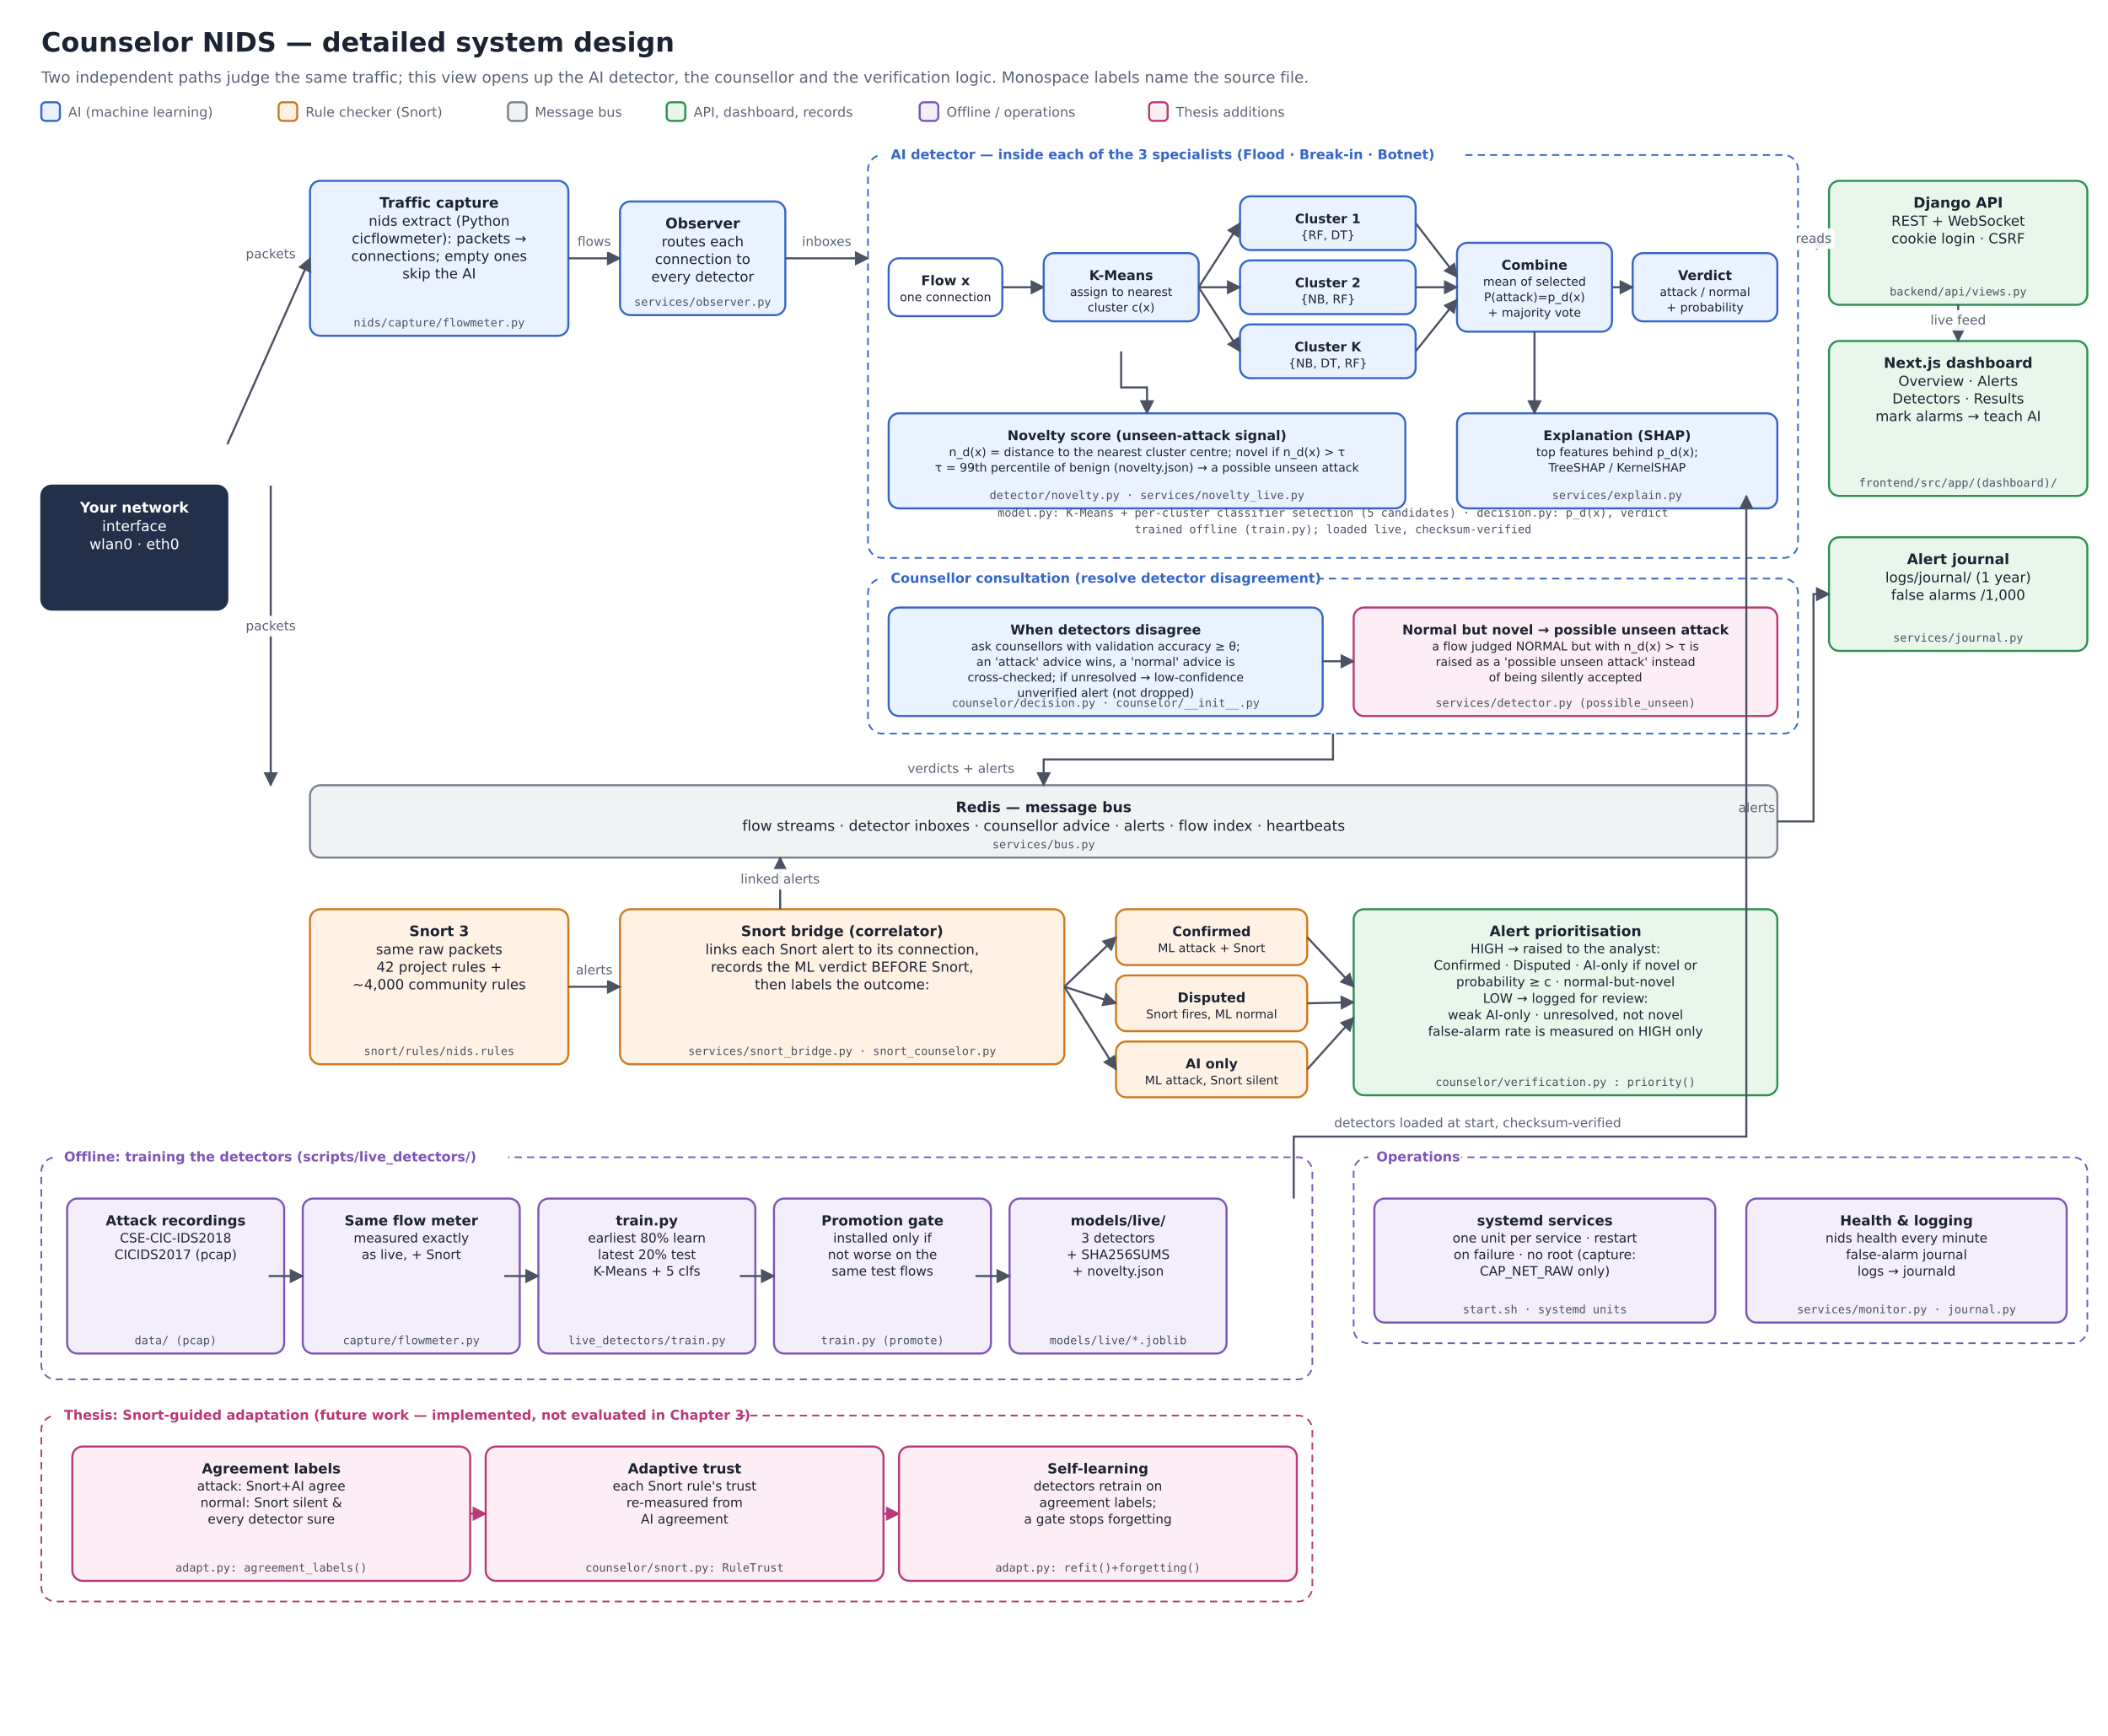
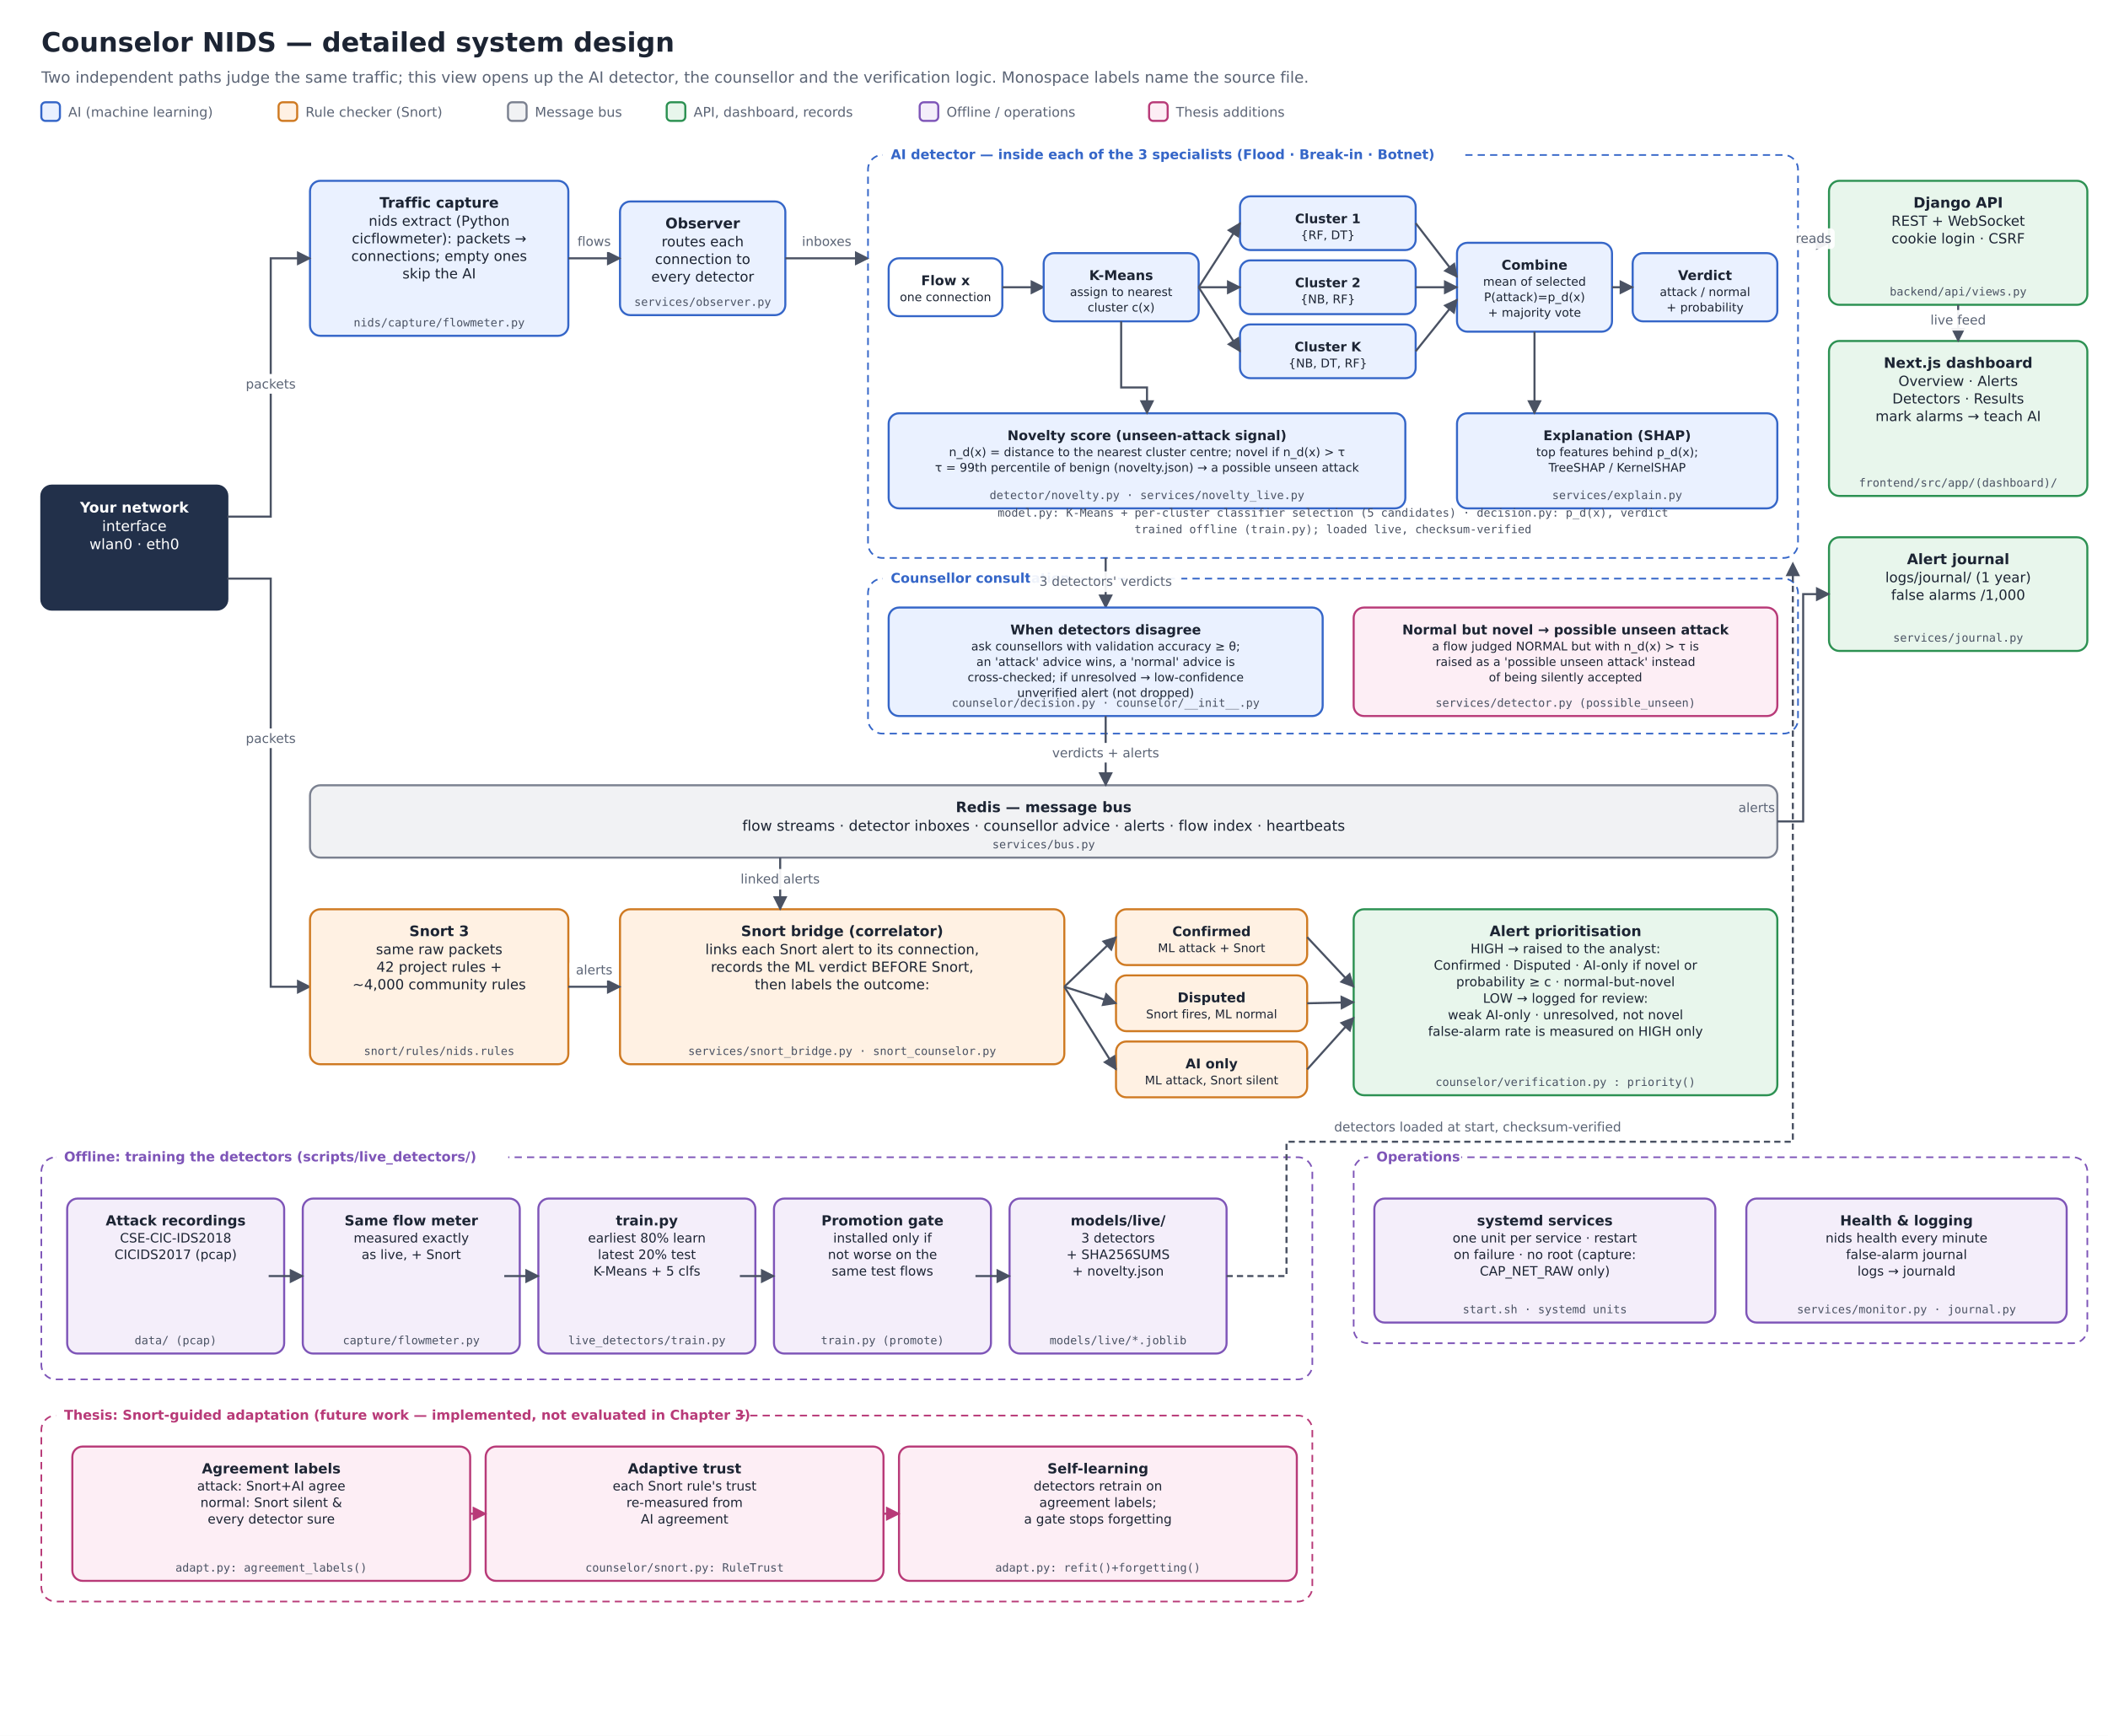
<svg xmlns="http://www.w3.org/2000/svg" width="2040" height="1680" viewBox="0 0 2040 1680" font-family="DejaVu Sans, Helvetica, Arial, sans-serif">
  <defs>
    <marker id="h" viewBox="0 0 10 10" refX="9" refY="5" markerWidth="7" markerHeight="7" orient="auto-start-reverse">
      <path d="M0,0 L10,5 L0,10 z" fill="#4A5263" />
    </marker>
    <marker id="hp" viewBox="0 0 10 10" refX="9" refY="5" markerWidth="7" markerHeight="7" orient="auto-start-reverse">
      <path d="M0,0 L10,5 L0,10 z" fill="#B83A78" />
    </marker>
  </defs>
  <rect width="2040" height="1680" fill="#FFFFFF" />
  <text x="40" y="50" font-size="26" font-weight="bold" fill="#1C2433" text-anchor="start">Counselor NIDS — detailed system design</text>
  <text x="40" y="80" font-size="15" font-weight="normal" fill="#5B6475" text-anchor="start">Two independent paths judge the same traffic; this view opens up the AI detector, the counsellor and the verification logic. Monospace labels name the source file.</text>
  <rect x="40" y="99" width="18" height="18" rx="4" fill="#EAF1FF" stroke="#3566C8" stroke-width="2" />
  <text x="66" y="113" font-size="13" font-weight="normal" fill="#5B6475" text-anchor="start">AI (machine learning)</text>
  <rect x="269.6" y="99" width="18" height="18" rx="4" fill="#FFF1E3" stroke="#CF7A22" stroke-width="2" />
  <text x="295.6" y="113" font-size="13" font-weight="normal" fill="#5B6475" text-anchor="start">Rule checker (Snort)</text>
  <rect x="491.6" y="99" width="18" height="18" rx="4" fill="#F1F2F4" stroke="#7B8190" stroke-width="2" />
  <text x="517.6" y="113" font-size="13" font-weight="normal" fill="#5B6475" text-anchor="start">Message bus</text>
  <rect x="645.2" y="99" width="18" height="18" rx="4" fill="#E8F6EC" stroke="#2C9152" stroke-width="2" />
  <text x="671.2" y="113" font-size="13" font-weight="normal" fill="#5B6475" text-anchor="start">API, dashboard, records</text>
  <rect x="890.0" y="99" width="18" height="18" rx="4" fill="#F4EEFA" stroke="#7E55B8" stroke-width="2" />
  <text x="916.0" y="113" font-size="13" font-weight="normal" fill="#5B6475" text-anchor="start">Offline / operations</text>
  <rect x="1112.0" y="99" width="18" height="18" rx="4" fill="#FDEEF5" stroke="#B83A78" stroke-width="2" />
  <text x="1138.0" y="113" font-size="13" font-weight="normal" fill="#5B6475" text-anchor="start">Thesis additions</text>
  <rect x="40" y="470" width="180" height="120" rx="10" fill="#22304A" stroke="#22304A" stroke-width="2" />
  <text x="130.0" y="496" font-size="14" font-weight="bold" fill="#FFFFFF" text-anchor="middle">Your network</text>
  <text x="130.0" y="514" font-size="14" font-weight="normal" fill="#FFFFFF" text-anchor="middle">interface</text>
  <text x="130.0" y="531.5" font-size="14" font-weight="normal" fill="#FFFFFF" text-anchor="middle">wlan0 · eth0</text>
  <rect x="300" y="175" width="250" height="150" rx="10" fill="#EAF1FF" stroke="#3566C8" stroke-width="2" />
  <text x="425.0" y="201" font-size="14" font-weight="bold" fill="#1C2433" text-anchor="middle">Traffic capture</text>
  <text x="425.0" y="218.5" font-size="13.5" font-weight="normal" fill="#1C2433" text-anchor="middle">nids extract (Python</text>
  <text x="425.0" y="235.5" font-size="13.5" font-weight="normal" fill="#1C2433" text-anchor="middle">cicflowmeter): packets →</text>
  <text x="425.0" y="252.5" font-size="13.5" font-weight="normal" fill="#1C2433" text-anchor="middle">connections; empty ones</text>
  <text x="425.0" y="269.5" font-size="13.5" font-weight="normal" fill="#1C2433" text-anchor="middle">skip the AI</text>
  <text x="425.0" y="316" font-size="11" font-weight="normal" fill="#4A5263" text-anchor="middle" font-family="DejaVu Sans Mono, monospace">nids/capture/flowmeter.py</text>
  <rect x="600" y="195" width="160" height="110" rx="10" fill="#EAF1FF" stroke="#3566C8" stroke-width="2" />
  <text x="680.0" y="221" font-size="14" font-weight="bold" fill="#1C2433" text-anchor="middle">Observer</text>
  <text x="680.0" y="238.5" font-size="13.5" font-weight="normal" fill="#1C2433" text-anchor="middle">routes each</text>
  <text x="680.0" y="255.5" font-size="13.5" font-weight="normal" fill="#1C2433" text-anchor="middle">connection to</text>
  <text x="680.0" y="272.5" font-size="13.5" font-weight="normal" fill="#1C2433" text-anchor="middle">every detector</text>
  <text x="680.0" y="296" font-size="11" font-weight="normal" fill="#4A5263" text-anchor="middle" font-family="DejaVu Sans Mono, monospace">services/observer.py</text>
-   <path d="M220,430 L300,250" fill="none" stroke="#4A5263" stroke-width="2" marker-end="url(#h)" />
-   <rect x="234.9" y="236" width="54.2" height="20" rx="4" fill="#FFFFFF" opacity="0.92" />
-   <text x="262" y="250" font-size="12.5" font-weight="normal" fill="#5B6475" text-anchor="middle">packets</text>
+   <path d="M220,500 L262,500 L262,250 L300,250" fill="none" stroke="#4A5263" stroke-width="2" marker-end="url(#h)" />
+   <rect x="236" y="362" width="52" height="19" rx="4" fill="#FFFFFF" />
+   <text x="262" y="376" font-size="12.5" font-weight="normal" fill="#5B6475" text-anchor="middle">packets</text>
+   <path d="M220,560 L262,560 L262,955 L300,955" fill="none" stroke="#4A5263" stroke-width="2" marker-end="url(#h)" />
+   <rect x="236" y="705" width="52" height="19" rx="4" fill="#FFFFFF" />
+   <text x="262" y="719" font-size="12.5" font-weight="normal" fill="#5B6475" text-anchor="middle">packets</text>
  <path d="M550,250 L600,250" fill="none" stroke="#4A5263" stroke-width="2" marker-end="url(#h)" />
  <rect x="554.5" y="224" width="41.0" height="20" rx="4" fill="#FFFFFF" opacity="0.92" />
  <text x="575" y="238" font-size="12.5" font-weight="normal" fill="#5B6475" text-anchor="middle">flows</text>
  <path d="M760,250 L840,250" fill="none" stroke="#4A5263" stroke-width="2" marker-end="url(#h)" />
  <rect x="772.9" y="224" width="54.2" height="20" rx="4" fill="#FFFFFF" opacity="0.92" />
  <text x="800" y="238" font-size="12.5" font-weight="normal" fill="#5B6475" text-anchor="middle">inboxes</text>
  <rect x="840" y="150" width="900" height="390" rx="14" fill="none" stroke="#3566C8" stroke-width="1.6" stroke-dasharray="7 5" />
  <rect x="854" y="139" width="563.6" height="22" rx="4" fill="#FFFFFF" />
  <text x="862" y="154" font-size="13" font-weight="bold" fill="#3566C8" text-anchor="start">AI detector — inside each of the 3 specialists (Flood · Break-in · Botnet)</text>
  <rect x="860" y="250" width="110" height="56" rx="10" fill="#FFFFFF" stroke="#3566C8" stroke-width="2" />
  <text x="915.0" y="276" font-size="13" font-weight="bold" fill="#1C2433" text-anchor="middle">Flow x</text>
  <text x="915.0" y="291.5" font-size="11.5" font-weight="normal" fill="#1C2433" text-anchor="middle">one connection</text>
  <path d="M970,278 L1010,278" fill="none" stroke="#4A5263" stroke-width="2" marker-end="url(#h)" />
  <rect x="1010" y="245" width="150" height="66" rx="10" fill="#EAF1FF" stroke="#3566C8" stroke-width="2" />
  <text x="1085.0" y="271" font-size="13" font-weight="bold" fill="#1C2433" text-anchor="middle">K-Means</text>
  <text x="1085.0" y="286.5" font-size="11.5" font-weight="normal" fill="#1C2433" text-anchor="middle">assign to nearest</text>
  <text x="1085.0" y="301.5" font-size="11.5" font-weight="normal" fill="#1C2433" text-anchor="middle">cluster c(x)</text>
  <rect x="1200" y="190" width="170" height="52" rx="10" fill="#EAF1FF" stroke="#3566C8" stroke-width="2" />
  <text x="1285.0" y="216" font-size="12.5" font-weight="bold" fill="#1C2433" text-anchor="middle">Cluster 1</text>
  <text x="1285.0" y="231.5" font-size="11.5" font-weight="normal" fill="#1C2433" text-anchor="middle">{RF, DT}</text>
  <rect x="1200" y="252" width="170" height="52" rx="10" fill="#EAF1FF" stroke="#3566C8" stroke-width="2" />
  <text x="1285.0" y="278" font-size="12.5" font-weight="bold" fill="#1C2433" text-anchor="middle">Cluster 2</text>
  <text x="1285.0" y="293.5" font-size="11.5" font-weight="normal" fill="#1C2433" text-anchor="middle">{NB, RF}</text>
  <rect x="1200" y="314" width="170" height="52" rx="10" fill="#EAF1FF" stroke="#3566C8" stroke-width="2" />
  <text x="1285.0" y="340" font-size="12.5" font-weight="bold" fill="#1C2433" text-anchor="middle">Cluster K</text>
  <text x="1285.0" y="355.5" font-size="11.5" font-weight="normal" fill="#1C2433" text-anchor="middle">{NB, DT, RF}</text>
  <path d="M1160,278 L1200,216" fill="none" stroke="#4A5263" stroke-width="2" marker-end="url(#h)" />
  <path d="M1160,278 L1200,278" fill="none" stroke="#4A5263" stroke-width="2" marker-end="url(#h)" />
  <path d="M1160,278 L1200,340" fill="none" stroke="#4A5263" stroke-width="2" marker-end="url(#h)" />
  <rect x="1410" y="235" width="150" height="86" rx="10" fill="#EAF1FF" stroke="#3566C8" stroke-width="2" />
  <text x="1485.0" y="261" font-size="13" font-weight="bold" fill="#1C2433" text-anchor="middle">Combine</text>
  <text x="1485.0" y="276.5" font-size="11.5" font-weight="normal" fill="#1C2433" text-anchor="middle">mean of selected</text>
  <text x="1485.0" y="291.5" font-size="11.5" font-weight="normal" fill="#1C2433" text-anchor="middle">P(attack)=p_d(x)</text>
  <text x="1485.0" y="306.5" font-size="11.5" font-weight="normal" fill="#1C2433" text-anchor="middle">+ majority vote</text>
  <path d="M1370,216 L1410,268" fill="none" stroke="#4A5263" stroke-width="2" marker-end="url(#h)" />
  <path d="M1370,278 L1410,278" fill="none" stroke="#4A5263" stroke-width="2" marker-end="url(#h)" />
  <path d="M1370,340 L1410,290" fill="none" stroke="#4A5263" stroke-width="2" marker-end="url(#h)" />
  <rect x="1580" y="245" width="140" height="66" rx="10" fill="#EAF1FF" stroke="#3566C8" stroke-width="2" />
  <text x="1650.0" y="271" font-size="13" font-weight="bold" fill="#1C2433" text-anchor="middle">Verdict</text>
  <text x="1650.0" y="286.5" font-size="11.5" font-weight="normal" fill="#1C2433" text-anchor="middle">attack / normal</text>
  <text x="1650.0" y="301.5" font-size="11.5" font-weight="normal" fill="#1C2433" text-anchor="middle">+ probability</text>
  <path d="M1560,278 L1580,278" fill="none" stroke="#4A5263" stroke-width="2" marker-end="url(#h)" />
  <rect x="860" y="400" width="500" height="92" rx="10" fill="#EAF1FF" stroke="#3566C8" stroke-width="2" />
  <text x="1110.0" y="426" font-size="13" font-weight="bold" fill="#1C2433" text-anchor="middle">Novelty score (unseen-attack signal)</text>
  <text x="1110.0" y="441.5" font-size="11.5" font-weight="normal" fill="#1C2433" text-anchor="middle">n_d(x) = distance to the nearest cluster centre;  novel if  n_d(x) &gt; τ</text>
  <text x="1110.0" y="456.5" font-size="11.5" font-weight="normal" fill="#1C2433" text-anchor="middle">τ = 99th percentile of benign (novelty.json) → a possible unseen attack</text>
  <text x="1110.0" y="483" font-size="11" font-weight="normal" fill="#4A5263" text-anchor="middle" font-family="DejaVu Sans Mono, monospace">detector/novelty.py · services/novelty_live.py</text>
-   <path d="M1085,340 L1085,375 L1110,375 L1110,400" fill="none" stroke="#4A5263" stroke-width="2" marker-end="url(#h)" />
+   <path d="M1085,311 L1085,375 L1110,375 L1110,400" fill="none" stroke="#4A5263" stroke-width="2" marker-end="url(#h)" />
  <rect x="1410" y="400" width="310" height="92" rx="10" fill="#EAF1FF" stroke="#3566C8" stroke-width="2" />
  <text x="1565.0" y="426" font-size="13" font-weight="bold" fill="#1C2433" text-anchor="middle">Explanation (SHAP)</text>
  <text x="1565.0" y="441.5" font-size="11.5" font-weight="normal" fill="#1C2433" text-anchor="middle">top features behind p_d(x);</text>
  <text x="1565.0" y="456.5" font-size="11.5" font-weight="normal" fill="#1C2433" text-anchor="middle">TreeSHAP / KernelSHAP</text>
  <text x="1565.0" y="483" font-size="11" font-weight="normal" fill="#4A5263" text-anchor="middle" font-family="DejaVu Sans Mono, monospace">services/explain.py</text>
  <path d="M1485,321 L1485,400" fill="none" stroke="#4A5263" stroke-width="2" marker-end="url(#h)" />
  <text x="1290" y="500" font-size="11" font-weight="normal" fill="#4A5263" text-anchor="middle" font-family="DejaVu Sans Mono, monospace">model.py: K-Means + per-cluster classifier selection (5 candidates) · decision.py: p_d(x), verdict</text>
  <text x="1290" y="516" font-size="11" font-weight="normal" fill="#4A5263" text-anchor="middle" font-family="DejaVu Sans Mono, monospace">trained offline (train.py); loaded live, checksum-verified</text>
  <rect x="840" y="560" width="900" height="150" rx="14" fill="none" stroke="#3566C8" stroke-width="1.6" stroke-dasharray="7 5" />
-   <rect x="854" y="549" width="423.0" height="22" rx="4" fill="#FFFFFF" />
-   <text x="862" y="564" font-size="13" font-weight="bold" fill="#3566C8" text-anchor="start">Counsellor consultation (resolve detector disagreement)</text>
+   <rect x="854" y="549" width="186.2" height="22" rx="4" fill="#FFFFFF" />
+   <text x="862" y="564" font-size="13" font-weight="bold" fill="#3566C8" text-anchor="start">Counsellor consultation</text>
+   <path d="M1070,540 L1070,588" fill="none" stroke="#4A5263" stroke-width="2" marker-end="url(#h)" />
+   <rect x="996.7" y="553" width="146.6" height="20" rx="4" fill="#FFFFFF" opacity="0.92" />
+   <text x="1070" y="567" font-size="12.5" font-weight="normal" fill="#5B6475" text-anchor="middle">3 detectors' verdicts</text>
  <rect x="860" y="588" width="420" height="105" rx="10" fill="#EAF1FF" stroke="#3566C8" stroke-width="2" />
  <text x="1070.0" y="614" font-size="13" font-weight="bold" fill="#1C2433" text-anchor="middle">When detectors disagree</text>
  <text x="1070.0" y="629.5" font-size="11.5" font-weight="normal" fill="#1C2433" text-anchor="middle">ask counsellors with validation accuracy ≥ θ;</text>
  <text x="1070.0" y="644.5" font-size="11.5" font-weight="normal" fill="#1C2433" text-anchor="middle">an 'attack' advice wins, a 'normal' advice is</text>
  <text x="1070.0" y="659.5" font-size="11.5" font-weight="normal" fill="#1C2433" text-anchor="middle">cross-checked; if unresolved → low-confidence</text>
  <text x="1070.0" y="674.5" font-size="11.5" font-weight="normal" fill="#1C2433" text-anchor="middle">unverified alert (not dropped)</text>
  <text x="1070.0" y="684" font-size="11" font-weight="normal" fill="#4A5263" text-anchor="middle" font-family="DejaVu Sans Mono, monospace">counselor/decision.py · counselor/__init__.py</text>
  <rect x="1310" y="588" width="410" height="105" rx="10" fill="#FDEEF5" stroke="#B83A78" stroke-width="2" />
  <text x="1515.0" y="614" font-size="13" font-weight="bold" fill="#1C2433" text-anchor="middle">Normal but novel → possible unseen attack</text>
  <text x="1515.0" y="629.5" font-size="11.5" font-weight="normal" fill="#1C2433" text-anchor="middle">a flow judged NORMAL but with n_d(x) &gt; τ is</text>
  <text x="1515.0" y="644.5" font-size="11.5" font-weight="normal" fill="#1C2433" text-anchor="middle">raised as a 'possible unseen attack' instead</text>
  <text x="1515.0" y="659.5" font-size="11.5" font-weight="normal" fill="#1C2433" text-anchor="middle">of being silently accepted</text>
  <text x="1515.0" y="684" font-size="11" font-weight="normal" fill="#4A5263" text-anchor="middle" font-family="DejaVu Sans Mono, monospace">services/detector.py (possible_unseen)</text>
-   <path d="M1280,640 L1310,640" fill="none" stroke="#4A5263" stroke-width="2" marker-end="url(#h)" />
  <rect x="300" y="760" width="1420" height="70" rx="10" fill="#F1F2F4" stroke="#7B8190" stroke-width="2" />
  <text x="1010.0" y="786" font-size="14" font-weight="bold" fill="#1C2433" text-anchor="middle">Redis — message bus</text>
  <text x="1010.0" y="804" font-size="14" font-weight="normal" fill="#1C2433" text-anchor="middle">flow streams · detector inboxes · counsellor advice · alerts · flow index · heartbeats</text>
  <text x="1010.0" y="821" font-size="11" font-weight="normal" fill="#4A5263" text-anchor="middle" font-family="DejaVu Sans Mono, monospace">services/bus.py</text>
-   <path d="M262,470 L262,760" fill="none" stroke="#4A5263" stroke-width="2" marker-end="url(#h)" />
-   <rect x="234.9" y="596" width="54.2" height="20" rx="4" fill="#FFFFFF" opacity="0.92" />
-   <text x="262" y="610" font-size="12.5" font-weight="normal" fill="#5B6475" text-anchor="middle">packets</text>
-   <path d="M1290,710 L1290,735 L1010,735 L1010,760" fill="none" stroke="#4A5263" stroke-width="2" marker-end="url(#h)" />
-   <text x="930" y="748" font-size="12.5" font-weight="normal" fill="#5B6475" text-anchor="middle">verdicts + alerts</text>
+   <path d="M1070,693 L1070,760" fill="none" stroke="#4A5263" stroke-width="2" marker-end="url(#h)" />
+   <rect x="1012" y="719" width="116" height="19" rx="4" fill="#FFFFFF" />
+   <text x="1070" y="733" font-size="12.5" font-weight="normal" fill="#5B6475" text-anchor="middle">verdicts + alerts</text>
  <rect x="300" y="880" width="250" height="150" rx="10" fill="#FFF1E3" stroke="#CF7A22" stroke-width="2" />
  <text x="425.0" y="906" font-size="14" font-weight="bold" fill="#1C2433" text-anchor="middle">Snort 3</text>
  <text x="425.0" y="923.5" font-size="13.5" font-weight="normal" fill="#1C2433" text-anchor="middle">same raw packets</text>
  <text x="425.0" y="940.5" font-size="13.5" font-weight="normal" fill="#1C2433" text-anchor="middle">42 project rules +</text>
  <text x="425.0" y="957.5" font-size="13.5" font-weight="normal" fill="#1C2433" text-anchor="middle">~4,000 community rules</text>
  <text x="425.0" y="1021" font-size="11" font-weight="normal" fill="#4A5263" text-anchor="middle" font-family="DejaVu Sans Mono, monospace">snort/rules/nids.rules</text>
  <rect x="600" y="880" width="430" height="150" rx="10" fill="#FFF1E3" stroke="#CF7A22" stroke-width="2" />
  <text x="815.0" y="906" font-size="14" font-weight="bold" fill="#1C2433" text-anchor="middle">Snort bridge (correlator)</text>
  <text x="815.0" y="923.5" font-size="13.5" font-weight="normal" fill="#1C2433" text-anchor="middle">links each Snort alert to its connection,</text>
  <text x="815.0" y="940.5" font-size="13.5" font-weight="normal" fill="#1C2433" text-anchor="middle">records the ML verdict BEFORE Snort,</text>
  <text x="815.0" y="957.5" font-size="13.5" font-weight="normal" fill="#1C2433" text-anchor="middle">then labels the outcome:</text>
  <text x="815.0" y="1021" font-size="11" font-weight="normal" fill="#4A5263" text-anchor="middle" font-family="DejaVu Sans Mono, monospace">services/snort_bridge.py · snort_counselor.py</text>
  <rect x="1080" y="880" width="185" height="54" rx="10" fill="#FFF1E3" stroke="#CF7A22" stroke-width="2" />
  <text x="1172.5" y="906" font-size="13" font-weight="bold" fill="#1C2433" text-anchor="middle">Confirmed</text>
  <text x="1172.5" y="921.5" font-size="11.5" font-weight="normal" fill="#1C2433" text-anchor="middle">ML attack + Snort</text>
  <rect x="1080" y="944" width="185" height="54" rx="10" fill="#FFF1E3" stroke="#CF7A22" stroke-width="2" />
  <text x="1172.5" y="970" font-size="13" font-weight="bold" fill="#1C2433" text-anchor="middle">Disputed</text>
  <text x="1172.5" y="985.5" font-size="11.5" font-weight="normal" fill="#1C2433" text-anchor="middle">Snort fires, ML normal</text>
  <rect x="1080" y="1008" width="185" height="54" rx="10" fill="#FFF1E3" stroke="#CF7A22" stroke-width="2" />
  <text x="1172.5" y="1034" font-size="13" font-weight="bold" fill="#1C2433" text-anchor="middle">AI only</text>
  <text x="1172.5" y="1049.5" font-size="11.5" font-weight="normal" fill="#1C2433" text-anchor="middle">ML attack, Snort silent</text>
  <path d="M1030,955 L1080,907" fill="none" stroke="#4A5263" stroke-width="2" marker-end="url(#h)" />
  <path d="M1030,955 L1080,971" fill="none" stroke="#4A5263" stroke-width="2" marker-end="url(#h)" />
  <path d="M1030,955 L1080,1035" fill="none" stroke="#4A5263" stroke-width="2" marker-end="url(#h)" />
  <rect x="1310" y="880" width="410" height="180" rx="10" fill="#E8F6EC" stroke="#2C9152" stroke-width="2" />
  <text x="1515.0" y="906" font-size="14" font-weight="bold" fill="#1C2433" text-anchor="middle">Alert prioritisation</text>
  <text x="1515.0" y="922.5" font-size="12.5" font-weight="normal" fill="#1C2433" text-anchor="middle">HIGH → raised to the analyst:</text>
  <text x="1515.0" y="938.5" font-size="12.5" font-weight="normal" fill="#1C2433" text-anchor="middle">  Confirmed · Disputed · AI-only if novel or</text>
  <text x="1515.0" y="954.5" font-size="12.5" font-weight="normal" fill="#1C2433" text-anchor="middle">  probability ≥ c · normal-but-novel</text>
  <text x="1515.0" y="970.5" font-size="12.5" font-weight="normal" fill="#1C2433" text-anchor="middle">LOW → logged for review:</text>
  <text x="1515.0" y="986.5" font-size="12.5" font-weight="normal" fill="#1C2433" text-anchor="middle">  weak AI-only · unresolved, not novel</text>
  <text x="1515.0" y="1002.5" font-size="12.5" font-weight="normal" fill="#1C2433" text-anchor="middle">false-alarm rate is measured on HIGH only</text>
  <text x="1515.0" y="1051" font-size="11" font-weight="normal" fill="#4A5263" text-anchor="middle" font-family="DejaVu Sans Mono, monospace">counselor/verification.py : priority()</text>
  <path d="M1265,907 L1310,955" fill="none" stroke="#4A5263" stroke-width="2" marker-end="url(#h)" />
  <path d="M1265,971 L1310,970" fill="none" stroke="#4A5263" stroke-width="2" marker-end="url(#h)" />
  <path d="M1265,1035 L1310,985" fill="none" stroke="#4A5263" stroke-width="2" marker-end="url(#h)" />
  <path d="M550,955 L600,955" fill="none" stroke="#4A5263" stroke-width="2" marker-end="url(#h)" />
  <rect x="551.2" y="929" width="47.6" height="20" rx="4" fill="#FFFFFF" opacity="0.92" />
  <text x="575" y="943" font-size="12.5" font-weight="normal" fill="#5B6475" text-anchor="middle">alerts</text>
-   <path d="M755,880 L755,830" fill="none" stroke="#4A5263" stroke-width="2" marker-end="url(#h)" />
+   <path d="M755,830 L755,880" fill="none" stroke="#4A5263" stroke-width="2" marker-end="url(#h)" />
  <rect x="708.1" y="841" width="93.8" height="20" rx="4" fill="#FFFFFF" opacity="0.92" />
  <text x="755" y="855" font-size="12.5" font-weight="normal" fill="#5B6475" text-anchor="middle">linked alerts</text>
  <rect x="1770" y="175" width="250" height="120" rx="10" fill="#E8F6EC" stroke="#2C9152" stroke-width="2" />
  <text x="1895.0" y="201" font-size="14" font-weight="bold" fill="#1C2433" text-anchor="middle">Django API</text>
  <text x="1895.0" y="218.5" font-size="13.5" font-weight="normal" fill="#1C2433" text-anchor="middle">REST + WebSocket</text>
  <text x="1895.0" y="235.5" font-size="13.5" font-weight="normal" fill="#1C2433" text-anchor="middle">cookie login · CSRF</text>
  <text x="1895.0" y="286" font-size="11" font-weight="normal" fill="#4A5263" text-anchor="middle" font-family="DejaVu Sans Mono, monospace">backend/api/views.py</text>
  <rect x="1770" y="330" width="250" height="150" rx="10" fill="#E8F6EC" stroke="#2C9152" stroke-width="2" />
  <text x="1895.0" y="356" font-size="14" font-weight="bold" fill="#1C2433" text-anchor="middle">Next.js dashboard</text>
  <text x="1895.0" y="373.5" font-size="13.5" font-weight="normal" fill="#1C2433" text-anchor="middle">Overview · Alerts</text>
  <text x="1895.0" y="390.5" font-size="13.5" font-weight="normal" fill="#1C2433" text-anchor="middle">Detectors · Results</text>
  <text x="1895.0" y="407.5" font-size="13.5" font-weight="normal" fill="#1C2433" text-anchor="middle">mark alarms → teach AI</text>
  <text x="1895.0" y="471" font-size="11" font-weight="normal" fill="#4A5263" text-anchor="middle" font-family="DejaVu Sans Mono, monospace">frontend/src/app/(dashboard)/</text>
  <rect x="1770" y="520" width="250" height="110" rx="10" fill="#E8F6EC" stroke="#2C9152" stroke-width="2" />
  <text x="1895.0" y="546" font-size="14" font-weight="bold" fill="#1C2433" text-anchor="middle">Alert journal</text>
  <text x="1895.0" y="563.5" font-size="13.5" font-weight="normal" fill="#1C2433" text-anchor="middle">logs/journal/ (1 year)</text>
  <text x="1895.0" y="580.5" font-size="13.5" font-weight="normal" fill="#1C2433" text-anchor="middle">false alarms /1,000</text>
  <text x="1895.0" y="621" font-size="11" font-weight="normal" fill="#4A5263" text-anchor="middle" font-family="DejaVu Sans Mono, monospace">services/journal.py</text>
  <path d="M1740,235 L1770,235" fill="none" stroke="#4A5263" stroke-width="2" marker-end="url(#h)" />
  <rect x="1734.5" y="221.0" width="41.0" height="20" rx="4" fill="#FFFFFF" opacity="0.92" />
  <text x="1755.0" y="235.0" font-size="12.5" font-weight="normal" fill="#5B6475" text-anchor="middle">reads</text>
  <path d="M1895,295 L1895,330" fill="none" stroke="#4A5263" stroke-width="2" marker-end="url(#h)" />
  <rect x="1861.3" y="300" width="67.4" height="20" rx="4" fill="#FFFFFF" opacity="0.92" />
  <text x="1895" y="314" font-size="12.5" font-weight="normal" fill="#5B6475" text-anchor="middle">live feed</text>
-   <path d="M1720,795 L1755,795 L1755,575 L1770,575" fill="none" stroke="#4A5263" stroke-width="2" marker-end="url(#h)" />
+   <path d="M1720,795 L1745,795 L1745,575 L1770,575" fill="none" stroke="#4A5263" stroke-width="2" marker-end="url(#h)" />
  <text x="1700" y="786" font-size="12.5" font-weight="normal" fill="#5B6475" text-anchor="middle">alerts</text>
  <rect x="40" y="1120" width="1230" height="215" rx="14" fill="none" stroke="#7E55B8" stroke-width="1.6" stroke-dasharray="7 5" />
  <rect x="54" y="1109" width="437.8" height="22" rx="4" fill="#FFFFFF" />
  <text x="62" y="1124" font-size="13" font-weight="bold" fill="#7E55B8" text-anchor="start">Offline: training the detectors (scripts/live_detectors/)</text>
  <rect x="65" y="1160" width="210" height="150" rx="10" fill="#F4EEFA" stroke="#7E55B8" stroke-width="2" />
  <text x="170.0" y="1186" font-size="13.5" font-weight="bold" fill="#1C2433" text-anchor="middle">Attack recordings</text>
  <text x="170.0" y="1202.5" font-size="12.5" font-weight="normal" fill="#1C2433" text-anchor="middle">CSE-CIC-IDS2018</text>
  <text x="170.0" y="1218.5" font-size="12.5" font-weight="normal" fill="#1C2433" text-anchor="middle">CICIDS2017 (pcap)</text>
  <text x="170.0" y="1301" font-size="11" font-weight="normal" fill="#4A5263" text-anchor="middle" font-family="DejaVu Sans Mono, monospace">data/ (pcap)</text>
  <rect x="293" y="1160" width="210" height="150" rx="10" fill="#F4EEFA" stroke="#7E55B8" stroke-width="2" />
  <text x="398.0" y="1186" font-size="13.5" font-weight="bold" fill="#1C2433" text-anchor="middle">Same flow meter</text>
  <text x="398.0" y="1202.5" font-size="12.5" font-weight="normal" fill="#1C2433" text-anchor="middle">measured exactly</text>
  <text x="398.0" y="1218.5" font-size="12.5" font-weight="normal" fill="#1C2433" text-anchor="middle">as live, + Snort</text>
  <text x="398.0" y="1301" font-size="11" font-weight="normal" fill="#4A5263" text-anchor="middle" font-family="DejaVu Sans Mono, monospace">capture/flowmeter.py</text>
  <path d="M260,1235 L293,1235" fill="none" stroke="#4A5263" stroke-width="2" marker-end="url(#h)" />
  <rect x="521" y="1160" width="210" height="150" rx="10" fill="#F4EEFA" stroke="#7E55B8" stroke-width="2" />
  <text x="626.0" y="1186" font-size="13.5" font-weight="bold" fill="#1C2433" text-anchor="middle">train.py</text>
  <text x="626.0" y="1202.5" font-size="12.5" font-weight="normal" fill="#1C2433" text-anchor="middle">earliest 80% learn</text>
  <text x="626.0" y="1218.5" font-size="12.5" font-weight="normal" fill="#1C2433" text-anchor="middle">latest 20% test</text>
  <text x="626.0" y="1234.5" font-size="12.5" font-weight="normal" fill="#1C2433" text-anchor="middle">K-Means + 5 clfs</text>
  <text x="626.0" y="1301" font-size="11" font-weight="normal" fill="#4A5263" text-anchor="middle" font-family="DejaVu Sans Mono, monospace">live_detectors/train.py</text>
  <path d="M488,1235 L521,1235" fill="none" stroke="#4A5263" stroke-width="2" marker-end="url(#h)" />
  <rect x="749" y="1160" width="210" height="150" rx="10" fill="#F4EEFA" stroke="#7E55B8" stroke-width="2" />
  <text x="854.0" y="1186" font-size="13.5" font-weight="bold" fill="#1C2433" text-anchor="middle">Promotion gate</text>
  <text x="854.0" y="1202.5" font-size="12.5" font-weight="normal" fill="#1C2433" text-anchor="middle">installed only if</text>
  <text x="854.0" y="1218.5" font-size="12.5" font-weight="normal" fill="#1C2433" text-anchor="middle">not worse on the</text>
  <text x="854.0" y="1234.5" font-size="12.5" font-weight="normal" fill="#1C2433" text-anchor="middle">same test flows</text>
  <text x="854.0" y="1301" font-size="11" font-weight="normal" fill="#4A5263" text-anchor="middle" font-family="DejaVu Sans Mono, monospace">train.py (promote)</text>
  <path d="M716,1235 L749,1235" fill="none" stroke="#4A5263" stroke-width="2" marker-end="url(#h)" />
  <rect x="977" y="1160" width="210" height="150" rx="10" fill="#F4EEFA" stroke="#7E55B8" stroke-width="2" />
  <text x="1082.0" y="1186" font-size="13.5" font-weight="bold" fill="#1C2433" text-anchor="middle">models/live/</text>
  <text x="1082.0" y="1202.5" font-size="12.5" font-weight="normal" fill="#1C2433" text-anchor="middle">3 detectors</text>
  <text x="1082.0" y="1218.5" font-size="12.5" font-weight="normal" fill="#1C2433" text-anchor="middle">+ SHA256SUMS</text>
  <text x="1082.0" y="1234.5" font-size="12.5" font-weight="normal" fill="#1C2433" text-anchor="middle">+ novelty.json</text>
  <text x="1082.0" y="1301" font-size="11" font-weight="normal" fill="#4A5263" text-anchor="middle" font-family="DejaVu Sans Mono, monospace">models/live/*.joblib</text>
  <path d="M944,1235 L977,1235" fill="none" stroke="#4A5263" stroke-width="2" marker-end="url(#h)" />
-   <path d="M1252,1160 L1252,1100 L1690,1100 L1690,480" fill="none" stroke="#4A5263" stroke-width="2" marker-end="url(#h)" />
-   <text x="1430" y="1091" font-size="12.5" font-weight="normal" fill="#5B6475" text-anchor="middle">detectors loaded at start, checksum-verified</text>
+   <path d="M1187,1235 L1245,1235 L1245,1105 L1735,1105 L1735,545" fill="none" stroke="#4A5263" stroke-width="2" stroke-dasharray="6 4" marker-end="url(#h)" />
+   <rect x="1232" y="1081" width="396" height="19" rx="4" fill="#FFFFFF" />
+   <text x="1430" y="1095" font-size="12.5" font-weight="normal" fill="#5B6475" text-anchor="middle">detectors loaded at start, checksum-verified</text>
  <rect x="40" y="1370" width="1230" height="180" rx="14" fill="none" stroke="#B83A78" stroke-width="1.6" stroke-dasharray="7 5" />
  <rect x="54" y="1359" width="659.8" height="22" rx="4" fill="#FFFFFF" />
  <text x="62" y="1374" font-size="13" font-weight="bold" fill="#B83A78" text-anchor="start">Thesis: Snort-guided adaptation (future work — implemented, not evaluated in Chapter 3)</text>
  <rect x="70" y="1400" width="385" height="130" rx="10" fill="#FDEEF5" stroke="#B83A78" stroke-width="2" />
  <text x="262.5" y="1426" font-size="13.5" font-weight="bold" fill="#1C2433" text-anchor="middle">Agreement labels</text>
  <text x="262.5" y="1442.5" font-size="12.5" font-weight="normal" fill="#1C2433" text-anchor="middle">attack: Snort+AI agree</text>
  <text x="262.5" y="1458.5" font-size="12.5" font-weight="normal" fill="#1C2433" text-anchor="middle">normal: Snort silent &amp;</text>
  <text x="262.5" y="1474.5" font-size="12.5" font-weight="normal" fill="#1C2433" text-anchor="middle">every detector sure</text>
  <text x="262.5" y="1521" font-size="11" font-weight="normal" fill="#4A5263" text-anchor="middle" font-family="DejaVu Sans Mono, monospace">adapt.py: agreement_labels()</text>
  <rect x="470" y="1400" width="385" height="130" rx="10" fill="#FDEEF5" stroke="#B83A78" stroke-width="2" />
  <text x="662.5" y="1426" font-size="13.5" font-weight="bold" fill="#1C2433" text-anchor="middle">Adaptive trust</text>
  <text x="662.5" y="1442.5" font-size="12.5" font-weight="normal" fill="#1C2433" text-anchor="middle">each Snort rule's trust</text>
  <text x="662.5" y="1458.5" font-size="12.5" font-weight="normal" fill="#1C2433" text-anchor="middle">re-measured from</text>
  <text x="662.5" y="1474.5" font-size="12.5" font-weight="normal" fill="#1C2433" text-anchor="middle">AI agreement</text>
  <text x="662.5" y="1521" font-size="11" font-weight="normal" fill="#4A5263" text-anchor="middle" font-family="DejaVu Sans Mono, monospace">counselor/snort.py: RuleTrust</text>
  <path d="M455,1465 L470,1465" fill="none" stroke="#B83A78" stroke-width="2" marker-end="url(#hp)" />
  <rect x="870" y="1400" width="385" height="130" rx="10" fill="#FDEEF5" stroke="#B83A78" stroke-width="2" />
  <text x="1062.5" y="1426" font-size="13.5" font-weight="bold" fill="#1C2433" text-anchor="middle">Self-learning</text>
  <text x="1062.5" y="1442.5" font-size="12.5" font-weight="normal" fill="#1C2433" text-anchor="middle">detectors retrain on</text>
  <text x="1062.5" y="1458.5" font-size="12.5" font-weight="normal" fill="#1C2433" text-anchor="middle">agreement labels;</text>
  <text x="1062.5" y="1474.5" font-size="12.5" font-weight="normal" fill="#1C2433" text-anchor="middle">a gate stops forgetting</text>
  <text x="1062.5" y="1521" font-size="11" font-weight="normal" fill="#4A5263" text-anchor="middle" font-family="DejaVu Sans Mono, monospace">adapt.py: refit()+forgetting()</text>
  <path d="M855,1465 L870,1465" fill="none" stroke="#B83A78" stroke-width="2" marker-end="url(#hp)" />
  <rect x="1310" y="1120" width="710" height="180" rx="14" fill="none" stroke="#7E55B8" stroke-width="1.6" stroke-dasharray="7 5" />
  <rect x="1324" y="1109" width="90.0" height="22" rx="4" fill="#FFFFFF" />
  <text x="1332" y="1124" font-size="13" font-weight="bold" fill="#7E55B8" text-anchor="start">Operations</text>
  <rect x="1330" y="1160" width="330" height="120" rx="10" fill="#F4EEFA" stroke="#7E55B8" stroke-width="2" />
  <text x="1495.0" y="1186" font-size="13.5" font-weight="bold" fill="#1C2433" text-anchor="middle">systemd services</text>
  <text x="1495.0" y="1202.5" font-size="12.5" font-weight="normal" fill="#1C2433" text-anchor="middle">one unit per service · restart</text>
  <text x="1495.0" y="1218.5" font-size="12.5" font-weight="normal" fill="#1C2433" text-anchor="middle">on failure · no root (capture:</text>
  <text x="1495.0" y="1234.5" font-size="12.5" font-weight="normal" fill="#1C2433" text-anchor="middle">CAP_NET_RAW only)</text>
  <text x="1495.0" y="1271" font-size="11" font-weight="normal" fill="#4A5263" text-anchor="middle" font-family="DejaVu Sans Mono, monospace">start.sh · systemd units</text>
  <rect x="1690" y="1160" width="310" height="120" rx="10" fill="#F4EEFA" stroke="#7E55B8" stroke-width="2" />
  <text x="1845.0" y="1186" font-size="13.5" font-weight="bold" fill="#1C2433" text-anchor="middle">Health &amp; logging</text>
  <text x="1845.0" y="1202.5" font-size="12.5" font-weight="normal" fill="#1C2433" text-anchor="middle">nids health every minute</text>
  <text x="1845.0" y="1218.5" font-size="12.5" font-weight="normal" fill="#1C2433" text-anchor="middle">false-alarm journal</text>
  <text x="1845.0" y="1234.5" font-size="12.5" font-weight="normal" fill="#1C2433" text-anchor="middle">logs → journald</text>
  <text x="1845.0" y="1271" font-size="11" font-weight="normal" fill="#4A5263" text-anchor="middle" font-family="DejaVu Sans Mono, monospace">services/monitor.py · journal.py</text>
</svg>
